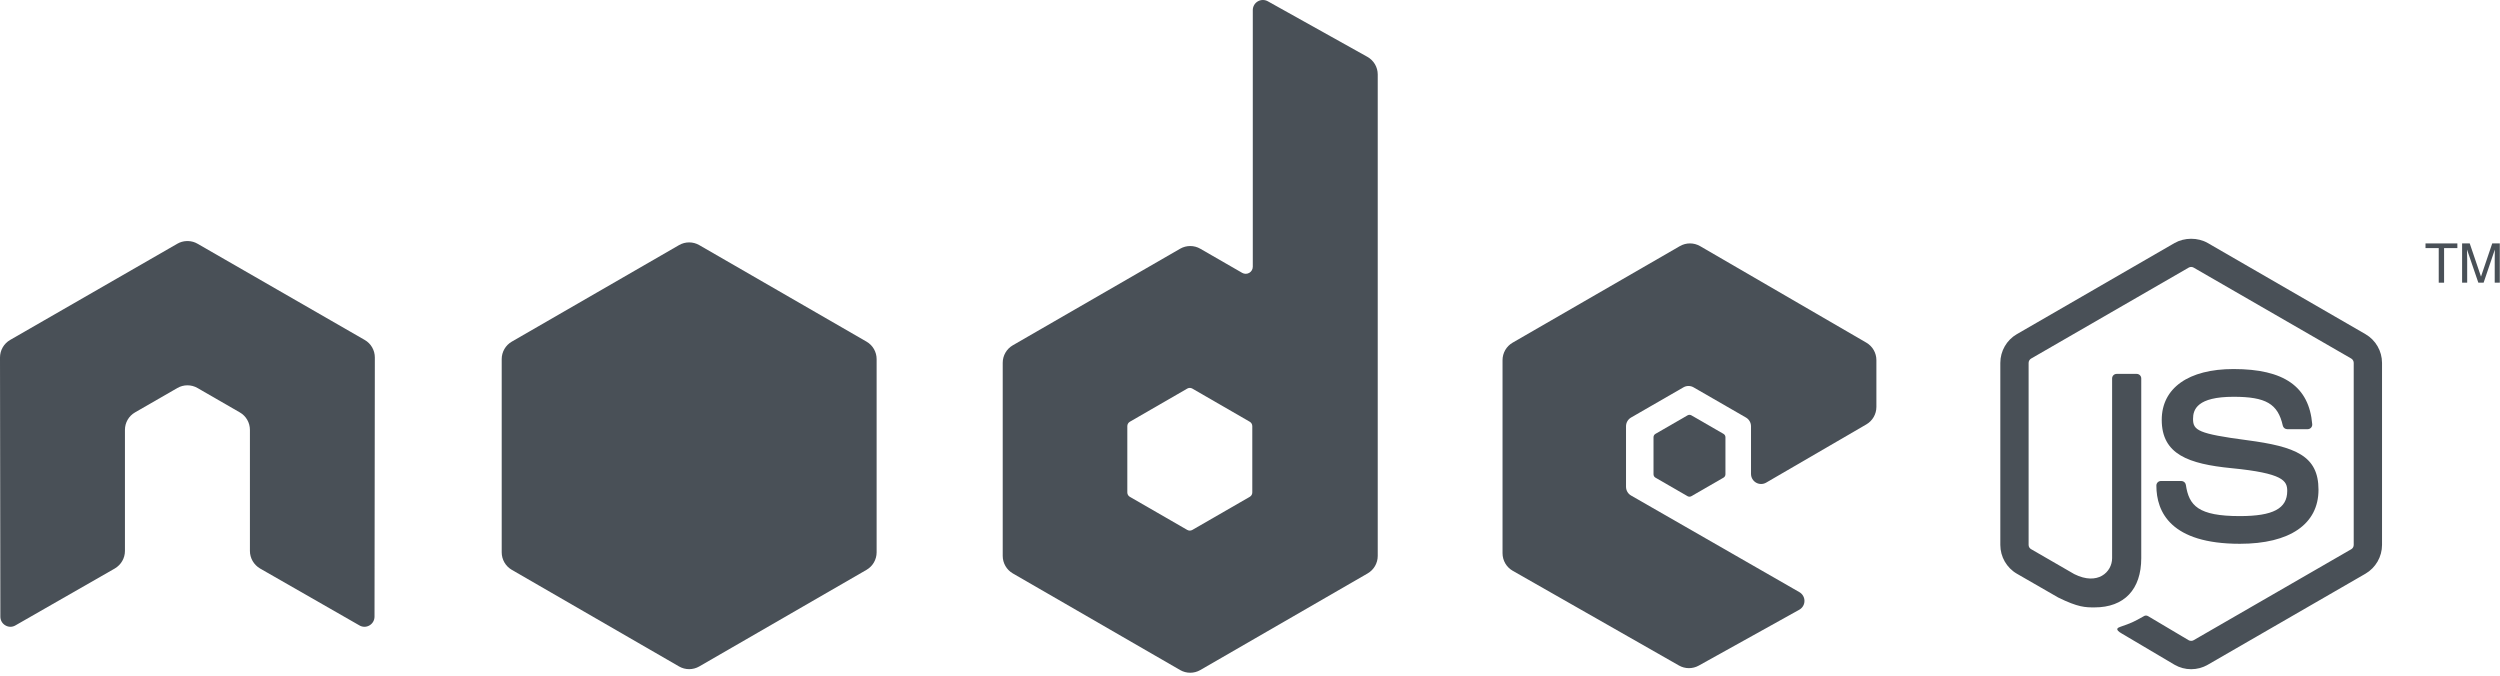
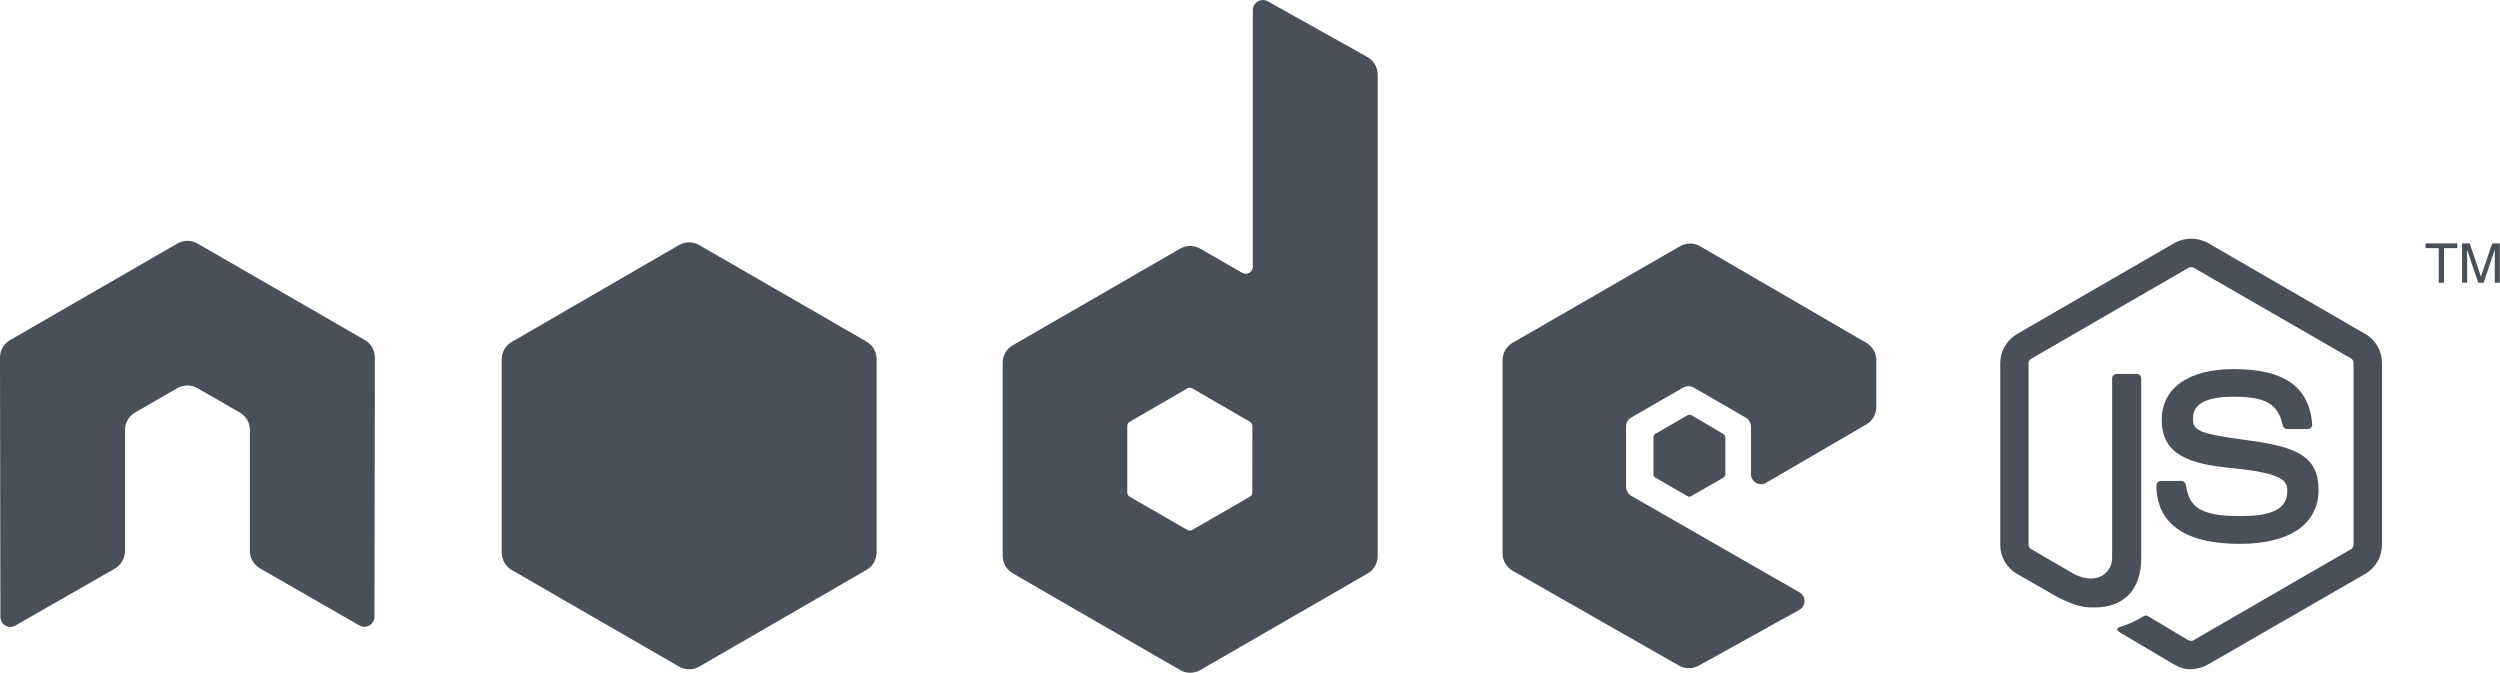
- <svg xmlns="http://www.w3.org/2000/svg" clip-rule="evenodd" fill-rule="evenodd" stroke-linejoin="round" stroke-miterlimit="2" viewBox="0 0 233 63">
+ <svg xmlns="http://www.w3.org/2000/svg" width="233" height="62.7" fill-rule="evenodd" stroke-linejoin="round" stroke-miterlimit="2" clip-rule="evenodd" viewBox="0 0 233 62.7">
  <clipPath id="a">
-     <path clip-rule="evenodd" d="m0 0h1863.85v501.602h-1863.85z" />
+     <path d="M0 0h1863.9v501.6H0Z" />
  </clipPath>
-   <g clip-path="url(#a)" fill="#495057" transform="matrix(.125 0 0 -.125 0 62.7)">
-     <path d="m279.48 235.035c0 5.418-2.847 10.399-7.527 13.086l-124.687 71.758c-2.11 1.238-4.473 1.883-6.868 1.98h-1.289c-2.379-.097-4.746-.742-6.882-1.98l-124.688-71.758c-4.648-2.687-7.539-7.668-7.539-13.086l.273-193.222c0-2.688 1.395-5.188 3.758-6.504 2.317-1.387 5.176-1.387 7.485 0l74.097 42.429c4.688 2.785 7.543 7.696 7.543 13.067v90.273c0 5.383 2.852 10.363 7.52 13.039l31.551 18.172c2.351 1.359 4.921 2.023 7.546 2.023 2.571 0 5.207-.664 7.493-2.023l31.543-18.172c4.668-2.676 7.531-7.656 7.531-13.039v-90.273c0-5.371 2.89-10.313 7.547-13.067l74.082-42.429c2.324-1.387 5.222-1.387 7.527 0 2.297 1.316 3.742 3.816 3.742 6.504z" />
-     <path d="m933.711 134.426c0-1.344-.719-2.59-1.887-3.258l-42.824-24.688c-1.164-.668-2.598-.668-3.762 0l-42.828 24.688c-1.164.668-1.883 1.914-1.883 3.258v49.453c0 1.34.719 2.586 1.879 3.262l42.828 24.734c1.168.676 2.602.676 3.77 0l42.828-24.734c1.16-.676 1.879-1.922 1.879-3.262zm11.57 366.222c-2.332 1.301-5.179 1.27-7.484-.082-2.301-1.351-3.715-3.824-3.715-6.492v-191.355c0-1.879-1.008-3.621-2.633-4.563-1.629-.945-3.64-.945-5.273 0l-31.231 17.992c-4.656 2.684-10.39 2.68-15.047-.003l-124.738-71.989c-4.664-2.691-7.531-7.66-7.531-13.043v-144.004c0-5.379 2.867-10.351 7.527-13.046l124.731-72.04c4.664-2.691 10.406-2.691 15.07 0l124.753 72.04c4.66 2.695 7.53 7.668 7.53 13.046v358.965c0 5.461-2.96 10.492-7.73 13.156z" />
-     <path d="m1391.55 185.172c4.64 2.695 7.49 7.656 7.49 13.023v34.895c0 5.367-2.85 10.332-7.5 13.027l-123.93 71.961c-4.67 2.707-10.42 2.711-15.1.02l-124.69-71.989c-4.66-2.691-7.53-7.66-7.53-13.043v-143.964c0-5.415 2.91-10.411 7.61-13.086l123.92-70.61c4.57-2.609 10.17-2.636 14.77-.082l74.95 41.66c2.38 1.321 3.86 3.817 3.87 6.532.02 2.714-1.43 5.23-3.78 6.582l-125.48 72.023c-2.35 1.34-3.79 3.836-3.79 6.531v45.118c0 2.691 1.44 5.179 3.77 6.523l39.06 22.516c2.32 1.343 5.19 1.343 7.52 0l39.07-22.516c2.33-1.344 3.77-3.832 3.77-6.523v-35.497c0-2.695 1.44-5.187 3.77-6.531 2.34-1.347 5.21-1.336 7.54.016z" />
-     <path d="m506.301 318.852c4.656 2.691 10.398 2.691 15.054 0l124.723-71.973c4.664-2.688 7.535-7.66 7.535-13.047v-144.055c0-5.383-2.871-10.351-7.527-13.047l-124.723-72.031c-4.664-2.691-10.406-2.691-15.07 0l-124.691 72.032c-4.661 2.695-7.532 7.664-7.532 13.046v144.063c0 5.379 2.871 10.351 7.535 13.039z" />
+   <g fill="#495057" clip-path="url(#a)" transform="matrix(.125 0 0 -.125 0 62.7)">
+     <path d="M279.5 235a15 15 0 0 1-7.5 13.1L147.3 320a15 15 0 0 1-6.9 2h-1.3a15 15 0 0 1-6.9-2L7.5 248a15 15 0 0 1-7.5-13L.3 41.7c0-2.7 1.4-5.2 3.7-6.5a7 7 0 0 1 7.5 0l74.1 42.4c4.7 2.8 7.6 7.7 7.6 13.1v90.3a15 15 0 0 0 7.5 13l31.5 18.2a15 15 0 0 0 15 0l31.6-18.2a15 15 0 0 0 7.5-13V90.8c0-5.4 3-10.3 7.6-13l74-42.5a7.5 7.5 0 0 1 11.3 6.5zM933.7 134.4q0-2.1-1.9-3.2L889 106.5a4 4 0 0 0-3.8 0l-42.8 24.7q-1.9 1-1.9 3.2V184q0 2.1 2 3.2l42.7 24.8q1.9 1 3.8 0l42.8-24.8q1.9-1 2-3.2zm11.6 366.2a7.5 7.5 0 0 1-11.2-6.5V302.7a5.3 5.3 0 0 0-8-4.5l-31.2 18a15 15 0 0 1-15 0l-124.7-72a15 15 0 0 1-7.6-13v-144a15 15 0 0 1 7.6-13.1L879.9 2a15 15 0 0 1 15 0l124.8 72a15 15 0 0 1 7.5 13v359a15 15 0 0 1-7.7 13.1zM1391.6 185.2a15 15 0 0 1 7.4 13V233a15 15 0 0 1-7.5 13l-123.9 72a15 15 0 0 1-15 0l-124.8-72a15 15 0 0 1-7.5-13V89a15 15 0 0 1 7.6-13l124-70.7a15 15 0 0 1 14.7 0l75 41.6a7.5 7.5 0 0 1 0 13.1l-125.5 72a8 8 0 0 0-3.7 6.6v45q.1 4.3 3.7 6.6l39 22.5a8 8 0 0 0 7.6 0l39-22.5a8 8 0 0 0 3.8-6.5v-35.5a7.5 7.5 0 0 1 11.4-6.5zM506.3 318.9a15 15 0 0 0 15 0l124.8-72a15 15 0 0 0 7.5-13V89.7a15 15 0 0 0-7.5-13L521.4 4.6a15 15 0 0 0-15.1 0l-124.7 72a15 15 0 0 0-7.5 13v144.1a15 15 0 0 0 7.5 13z" />
    <g fill-rule="nonzero">
-       <path d="m1633.71 2.641c-4.3 0-8.57 1.125-12.33 3.3l-39.27 23.235c-5.86 3.281-3 4.441-1.07 5.117 7.83 2.715 9.41 3.34 17.76 8.074.87.489 2.02.305 2.92-.222l30.16-17.911c1.1-.605 2.64-.605 3.65 0l117.6 67.879c1.1.625 1.8 1.887 1.8 3.184v135.723c0 1.328-.7 2.57-1.82 3.242l-117.56 67.824c-1.09.633-2.53.633-3.63 0l-117.53-67.844c-1.14-.652-1.86-1.933-1.86-3.222v-135.723c0-1.297.72-2.528 1.85-3.145l32.22-18.613c17.48-8.738 28.19 1.555 28.19 11.895v134.004c0 1.894 1.52 3.39 3.41 3.39h14.92c1.86 0 3.4-1.496 3.4-3.39v-134.004c0-23.329-12.7-36.707-34.82-36.707-6.8 0-12.15 0-27.09 7.363l-30.84 17.754c-7.62 4.402-12.33 12.636-12.33 21.453v135.723c0 8.82 4.71 17.05 12.33 21.437l117.61 67.957c7.44 4.211 17.33 4.211 24.71 0l117.6-67.957c7.62-4.406 12.35-12.617 12.35-21.437v-135.723c0-8.817-4.73-17.02-12.35-21.453l-117.6-67.903c-3.76-2.175-8.02-3.3-12.38-3.3" />
-       <path d="m1670.04 96.148c-51.47 0-62.25 23.622-62.25 43.438 0 1.883 1.52 3.387 3.4 3.387h15.21c1.7 0 3.11-1.219 3.38-2.879 2.29-15.481 9.14-23.293 40.26-23.293 24.77 0 35.32 5.605 35.32 18.75 0 7.578-2.99 13.203-41.49 16.972-32.18 3.184-52.08 10.293-52.08 36.036 0 23.73 20 37.882 53.53 37.882 37.68 0 56.32-13.078 58.68-41.132.09-.969-.25-1.895-.89-2.618-.65-.675-1.55-1.086-2.49-1.086h-15.27c-1.58 0-2.98 1.125-3.3 2.657-3.66 16.289-12.57 21.496-36.73 21.496-27.05 0-30.19-9.426-30.19-16.485 0-8.554 3.71-11.046 40.23-15.878 36.14-4.778 53.31-11.543 53.31-36.946 0-25.625-21.37-40.301-58.63-40.301" />
-       <path d="m1832.21 320.102v-3.485h-9.9v-25.793h-3.99v25.793h-9.86v3.485z" />
-       <path d="m1835.74 320.102h5.69l8.4-24.747 8.37 24.747h5.65v-29.278h-3.79v17.278c0 .605.01 1.589.03 2.957.04 1.406.06 2.89.06 4.464l-8.37-24.699h-3.93l-8.44 24.699v-.878c0-.723 0-1.817.05-3.301.03-1.457.07-2.539.07-3.242v-17.278h-3.79z" />
+       <path d="M1633.7 2.6q-6.6 0-12.3 3.3L1582 29.2c-5.8 3.3-3 4.4-1 5 7.8 2.8 9.4 3.4 17.7 8.2q1.4.7 3-.3l30-17.9q2-.9 3.7 0l117.6 68q1.7 1 1.8 3.1V231q0 2.1-1.8 3.3L1635.6 302c-1.1.6-2.6.6-3.7 0l-117.5-67.9q-1.8-1-1.9-3.2V95.3q.1-2 1.9-3.1l32.2-18.7c17.5-8.7 28.2 1.6 28.2 12v134c0 1.8 1.5 3.3 3.4 3.3h15c1.8 0 3.3-1.5 3.3-3.4v-134c0-23.3-12.7-36.7-34.8-36.7-6.8 0-12.1 0-27 7.4l-31 17.7a25 25 0 0 0-12.3 21.5V231c0 8.8 4.8 17 12.4 21.5l117.6 68a26 26 0 0 0 24.7 0l117.6-68A25 25 0 0 0 1776 231V95.3c0-8.8-4.7-17-12.3-21.5L1646 6q-5.7-3.2-12.4-3.3" />
+       <path d="M1670 96.1c-51.4 0-62.2 23.7-62.2 43.5 0 1.9 1.5 3.4 3.4 3.4h15.2q2.8-.1 3.4-3c2.3-15.4 9.1-23.2 40.2-23.2 24.8 0 35.4 5.6 35.4 18.8 0 7.5-3 13.2-41.5 17-32.2 3.1-52.1 10.2-52.1 36 0 23.7 20 37.8 53.5 37.8 37.7 0 56.3-13 58.7-41q0-1.6-.9-2.7-1-1-2.5-1h-15.2c-1.6 0-3 1-3.3 2.6-3.7 16.3-12.6 21.5-36.8 21.5-27 0-30.2-9.5-30.2-16.5 0-8.6 3.7-11 40.3-15.9 36.1-4.8 53.3-11.5 53.3-37 0-25.6-21.4-40.3-58.7-40.3M1832.2 320.1v-3.5h-9.9v-25.8h-4v25.8h-9.8v3.5zM1835.7 320.1h5.7l8.4-24.7 8.4 24.7h5.7v-29.3h-3.8v24.7l-8.3-24.7h-4l-8.4 24.7v-4.2l.1-3.2v-17.3h-3.8z" />
    </g>
-     <path d="m1258.22 191.914c.9.52 2 .52 2.89 0l23.94-13.809c.89-.515 1.44-1.468 1.44-2.503v-27.637c0-1.035-.55-1.988-1.44-2.504l-23.94-13.809c-.89-.519-1.99-.519-2.89 0l-23.91 13.809c-.9.516-1.45 1.469-1.45 2.504v27.637c0 1.035.55 1.988 1.45 2.503z" />
+     <path d="M1258.2 192q1.5.6 3 0L1285 178q1.3-.9 1.4-2.5V148q-.1-1.6-1.4-2.5l-24-13.8q-1.5-.9-2.9 0l-23.9 13.8q-1.4.8-1.4 2.5v27.6q0 1.6 1.4 2.5z" />
  </g>
</svg>
